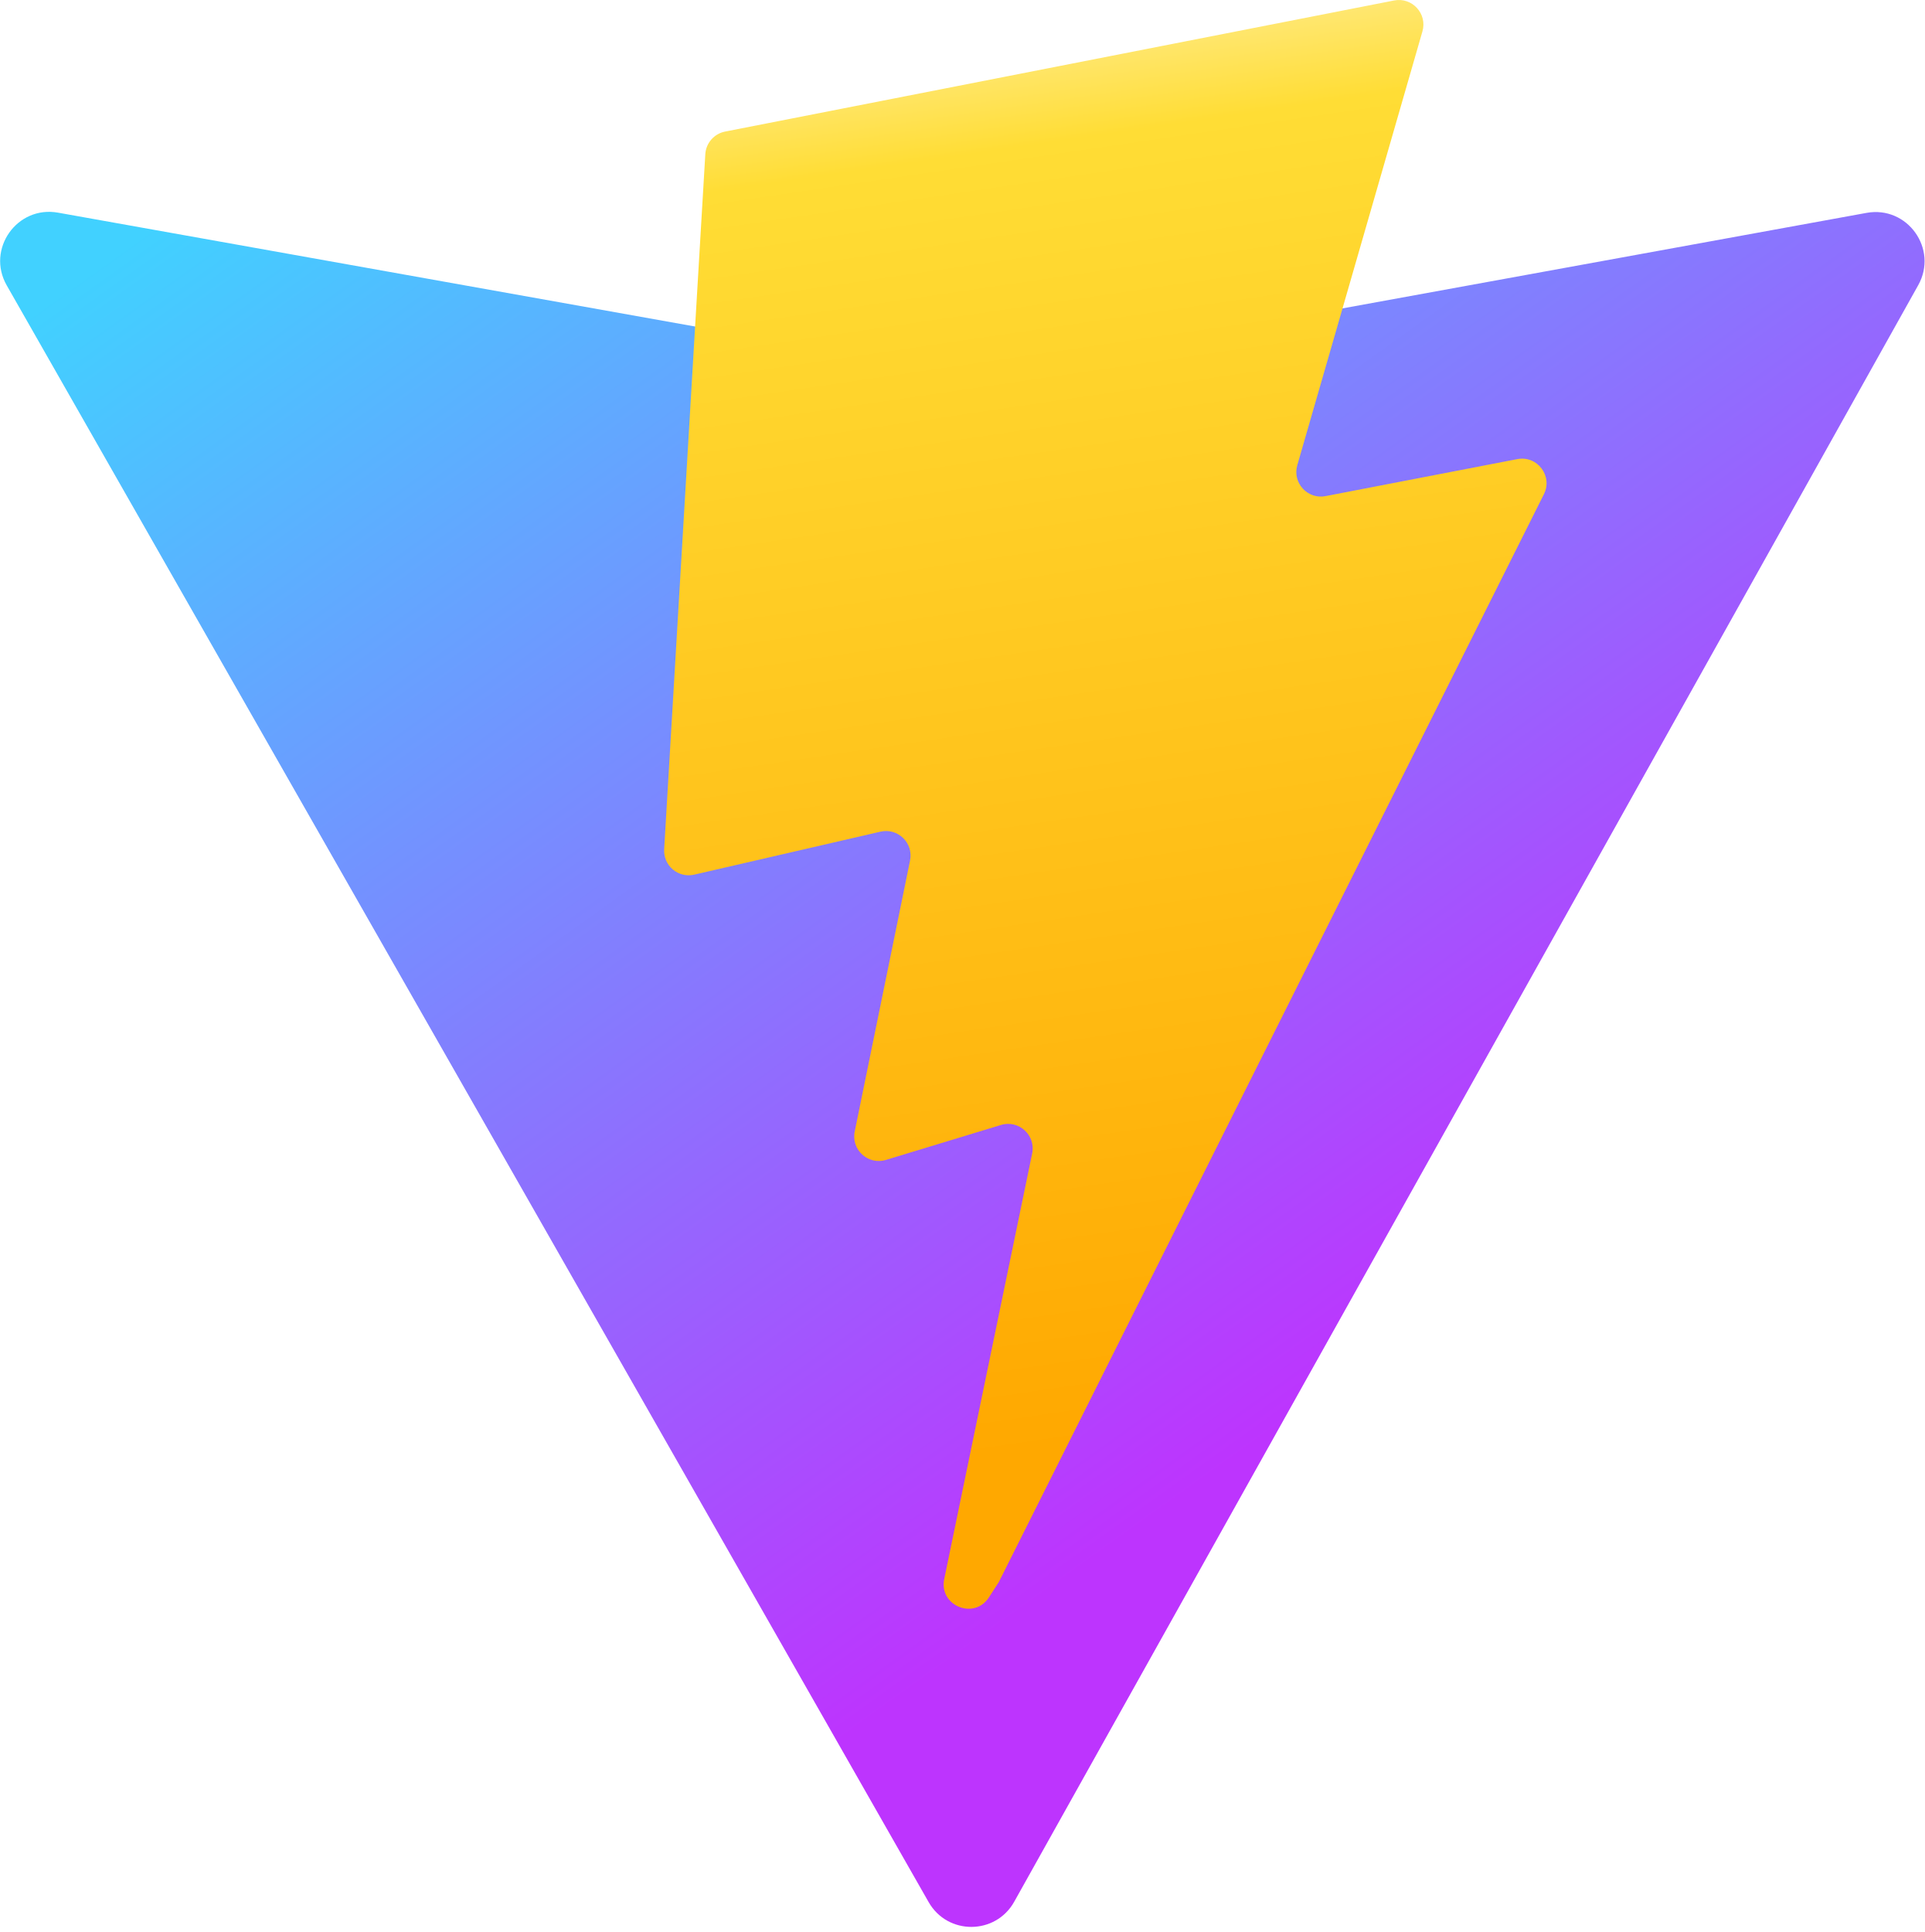
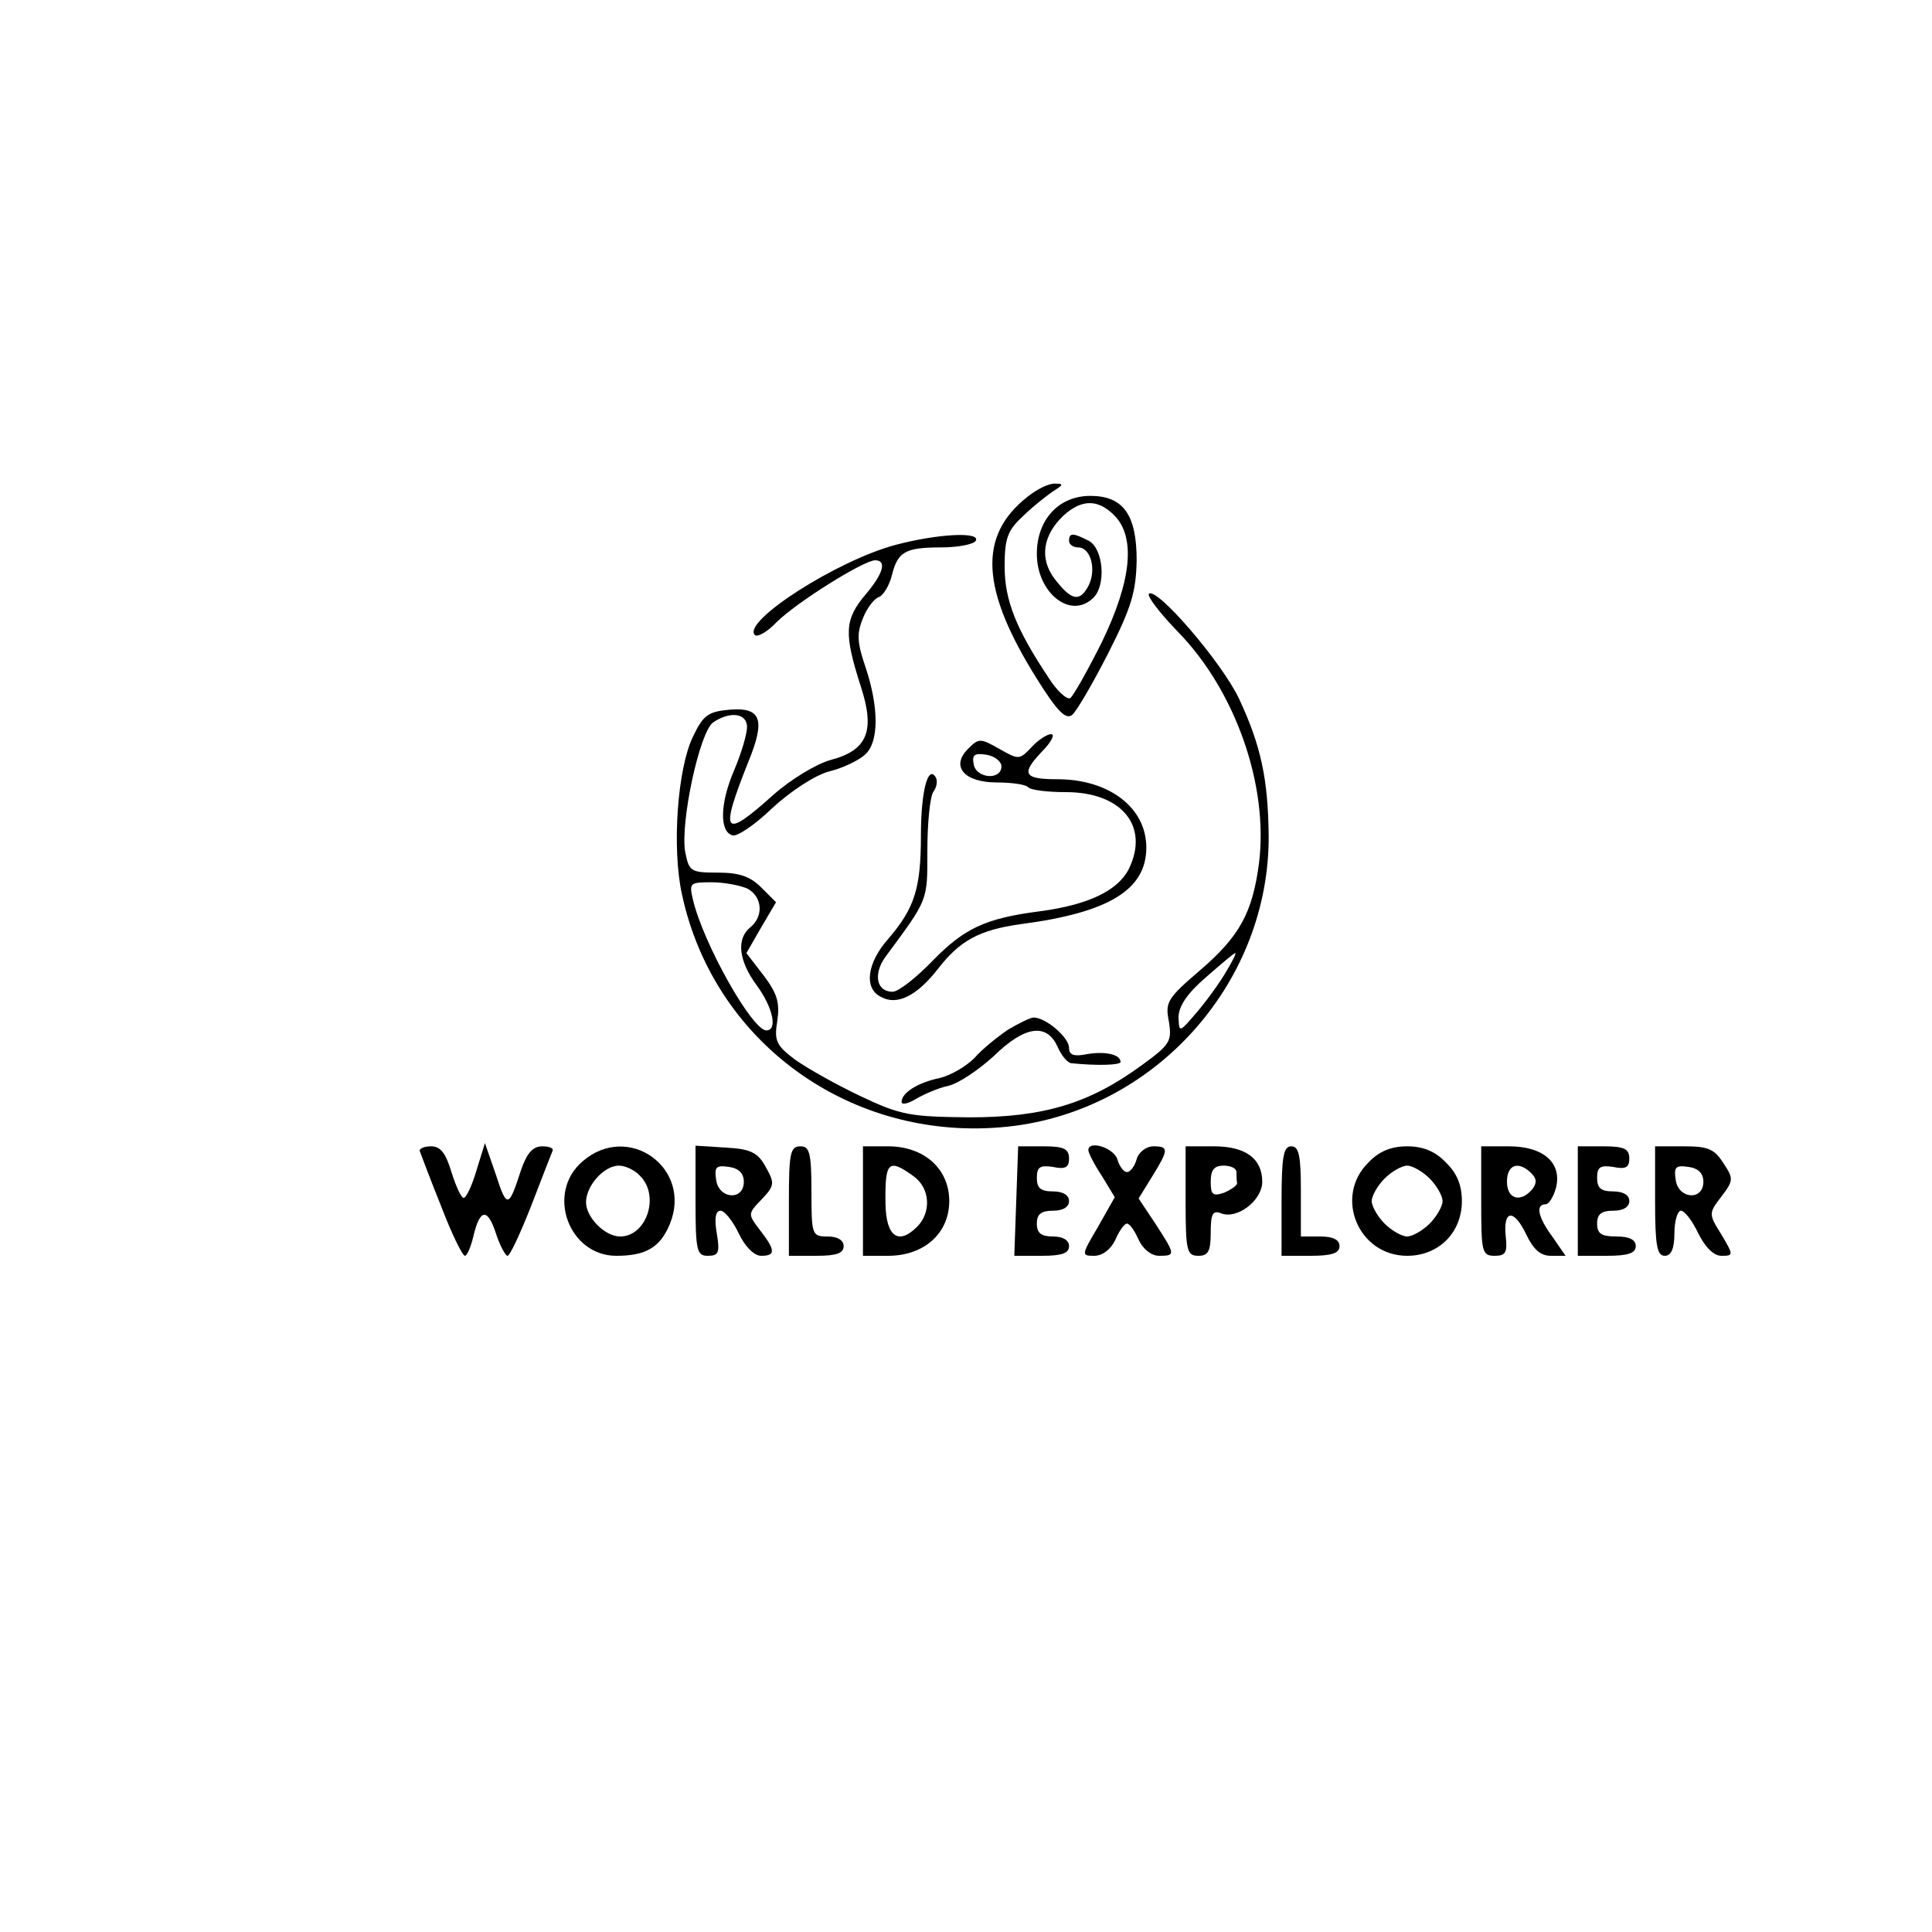
- <svg xmlns="http://www.w3.org/2000/svg" aria-hidden="true" role="img" class="iconify iconify--logos" width="31.88" height="32" preserveAspectRatio="xMidYMid meet" viewBox="0 0 256 257">
-   <defs>
-     <linearGradient id="IconifyId1813088fe1fbc01fb466" x1="-.828%" x2="57.636%" y1="7.652%" y2="78.411%">
-       <stop offset="0%" stop-color="#41D1FF" />
-       <stop offset="100%" stop-color="#BD34FE" />
-     </linearGradient>
-     <linearGradient id="IconifyId1813088fe1fbc01fb467" x1="43.376%" x2="50.316%" y1="2.242%" y2="89.03%">
-       <stop offset="0%" stop-color="#FFEA83" />
-       <stop offset="8.333%" stop-color="#FFDD35" />
-       <stop offset="100%" stop-color="#FFA800" />
-     </linearGradient>
-   </defs>
-   <path fill="url(#IconifyId1813088fe1fbc01fb466)" d="M255.153 37.938L134.897 252.976c-2.483 4.44-8.862 4.466-11.382.048L.875 37.958c-2.746-4.814 1.371-10.646 6.827-9.67l120.385 21.517a6.537 6.537 0 0 0 2.322-.004l117.867-21.483c5.438-.991 9.574 4.796 6.877 9.62Z" />
-   <path fill="url(#IconifyId1813088fe1fbc01fb467)" d="M185.432.063L96.44 17.501a3.268 3.268 0 0 0-2.634 3.014l-5.474 92.456a3.268 3.268 0 0 0 3.997 3.378l24.777-5.718c2.318-.535 4.413 1.507 3.936 3.838l-7.361 36.047c-.495 2.426 1.782 4.5 4.151 3.78l15.304-4.649c2.372-.72 4.652 1.36 4.15 3.788l-11.698 56.621c-.732 3.542 3.979 5.473 5.943 2.437l1.313-2.028l72.516-144.72c1.215-2.423-.88-5.186-3.54-4.672l-25.505 4.922c-2.396.462-4.435-1.77-3.759-4.114l16.646-57.705c.677-2.35-1.37-4.583-3.769-4.113Z" />
+ <svg xmlns="http://www.w3.org/2000/svg" version="1.0" width="300pt" height="300pt" viewBox="0 0 300 300" preserveAspectRatio="xMidYMid meet">
+   <g transform="translate(0,300) scale(0.1,-0.1)" fill="#000000" stroke="none">
+     <path d="M1596 2229 c-78 -61 -73 -144 14 -283 32 -51 45 -64 55 -56 7 6 32 49 56 96 36 71 43 95 44 144 0 71 -21 100 -72 100 -49 0 -83 -37 -83 -90 0 -61 53 -103 88 -68 20 20 15 76 -7 88 -25 13 -31 13 -31 0 0 -5 6 -10 14 -10 20 0 29 -35 16 -60 -14 -26 -27 -22 -53 12 -23 31 -18 67 15 98 28 25 53 25 78 0 34 -34 27 -102 -19 -197 -22 -44 -44 -83 -49 -87 -5 -3 -21 11 -34 32 -50 75 -68 120 -68 172 0 43 4 56 28 78 15 15 37 32 47 39 16 10 17 12 4 12 -9 1 -28 -8 -43 -20z" />
+     <path d="M1391 2154 c-91 -24 -239 -119 -219 -140 4 -4 20 5 34 20 30 30 135 96 153 96 18 0 13 -20 -14 -52 -34 -40 -35 -61 -8 -145 22 -68 10 -98 -47 -113 -22 -6 -62 -30 -90 -55 -77 -69 -83 -61 -38 52 27 66 20 85 -29 81 -33 -3 -41 -8 -57 -42 -24 -49 -33 -173 -17 -245 51 -237 274 -391 518 -359 223 30 394 226 393 450 -1 89 -12 140 -46 213 -27 57 -128 174 -140 163 -3 -4 17 -30 45 -59 89 -91 141 -238 126 -359 -10 -77 -30 -114 -92 -167 -50 -43 -54 -49 -48 -79 5 -31 2 -36 -42 -68 -82 -60 -153 -81 -268 -81 -91 1 -106 3 -169 33 -38 18 -84 44 -102 57 -29 22 -32 29 -27 60 4 28 0 42 -21 70 l-27 35 23 40 23 39 -23 23 c-17 17 -34 23 -67 23 -43 0 -45 2 -51 32 -8 45 22 185 43 201 26 18 53 15 53 -7 0 -11 -9 -41 -20 -67 -22 -51 -23 -95 -3 -101 7 -3 35 16 62 42 28 26 66 51 88 57 21 5 46 17 56 26 22 19 22 73 1 136 -13 38 -14 52 -4 76 6 16 18 31 25 33 7 3 16 18 20 34 9 36 20 43 77 43 26 0 50 5 53 10 9 15 -60 11 -124 -6z m-230 -534 c23 -13 25 -43 4 -60 -22 -18 -18 -52 10 -90 25 -34 33 -70 15 -70 -22 0 -98 135 -114 203 -6 26 -5 27 29 27 20 0 45 -5 56 -10z m744 -127 c-9 -16 -29 -44 -45 -63 -29 -34 -29 -34 -30 -10 0 17 13 37 42 62 24 21 44 38 46 38 2 0 -4 -12 -13 -27z" />
+     <path d="M1602 1840 c-19 -20 -20 -20 -50 -3 -30 17 -32 17 -49 0 -27 -27 -6 -52 45 -52 22 0 44 -3 48 -7 4 -5 31 -8 59 -8 87 0 130 -53 98 -119 -17 -34 -63 -56 -138 -66 -86 -11 -118 -27 -167 -77 -25 -26 -53 -48 -62 -48 -25 0 -30 27 -12 53 68 92 66 87 66 166 0 42 4 83 9 91 6 8 7 18 4 23 -12 20 -23 -22 -23 -90 0 -83 -10 -113 -50 -160 -34 -38 -39 -78 -12 -91 25 -14 56 2 88 43 34 44 64 61 129 70 138 18 195 54 195 119 0 62 -58 106 -138 106 -52 0 -57 8 -25 42 15 15 22 28 15 28 -6 0 -20 -9 -30 -20z m-47 -30 c0 -22 -39 -19 -43 3 -3 15 1 18 20 15 12 -2 23 -10 23 -18z" />
+     <path d="M1565 1401 c-16 -11 -40 -30 -52 -44 -13 -13 -37 -27 -54 -31 -34 -7 -59 -23 -59 -37 0 -5 10 -3 23 5 12 7 35 17 50 20 16 4 47 25 70 46 48 47 82 52 99 15 6 -14 16 -26 22 -26 39 -4 76 -3 76 2 0 12 -25 17 -53 12 -20 -4 -27 -1 -27 10 0 16 -36 47 -55 47 -5 0 -23 -9 -40 -19z" />
+     <path d="M652 1212 c2 -5 16 -43 33 -85 16 -42 33 -77 37 -77 3 0 9 13 13 30 10 43 22 45 35 5 6 -19 15 -35 18 -35 4 0 20 35 37 78 16 42 31 80 33 85 2 4 -5 7 -16 7 -15 0 -24 -11 -33 -37 -19 -59 -22 -60 -39 -7 l-17 49 -13 -42 c-7 -24 -16 -43 -20 -43 -4 0 -12 18 -19 40 -9 30 -17 40 -32 40 -11 0 -19 -4 -17 -8z" />
+     <path d="M905 1197 c-58 -49 -22 -147 52 -147 46 0 68 13 83 49 36 87 -64 159 -135 98z m89 -23 c31 -31 10 -94 -31 -94 -24 0 -53 30 -53 53 0 26 28 57 51 57 10 0 25 -7 33 -16z" />
+     <path d="M1080 1136 c0 -78 2 -86 19 -86 17 0 19 5 14 35 -4 23 -2 35 6 35 6 0 19 -16 28 -35 10 -21 24 -35 35 -35 23 0 22 9 -2 40 -19 25 -19 25 3 48 20 21 20 25 6 50 -12 22 -23 28 -62 30 l-47 3 0 -85z m75 29 c0 -30 -39 -27 -43 3 -3 20 0 23 20 20 15 -2 23 -10 23 -23z" />
+     <path d="M1225 1135 l0 -85 43 0 c31 0 42 4 42 15 0 9 -9 15 -25 15 -24 0 -25 2 -25 70 0 60 -3 70 -17 70 -16 0 -18 -11 -18 -85z" />
+     <path d="M1340 1135 l0 -85 39 0 c56 0 95 35 95 85 0 50 -39 85 -95 85 l-39 0 0 -85z m78 39 c26 -18 29 -56 6 -79 -29 -29 -48 -15 -49 35 -1 66 4 72 43 44z" />
+     <path d="M1578 1135 l-3 -85 43 0 c31 0 42 4 42 15 0 9 -9 15 -25 15 -18 0 -25 5 -25 20 0 15 7 20 25 20 16 0 25 6 25 15 0 9 -9 15 -25 15 -19 0 -25 5 -25 21 0 17 5 20 25 17 19 -4 25 -1 25 13 0 15 -8 19 -39 19 l-40 0 -3 -85z" />
+     <path d="M1690 1214 c0 -4 9 -22 21 -40 l20 -33 -26 -46 c-26 -44 -26 -45 -6 -45 13 0 26 10 33 25 6 14 14 25 18 25 4 0 12 -11 18 -25 7 -15 20 -25 32 -25 26 0 25 2 -6 50 l-26 39 21 34 c26 42 26 47 2 47 -11 0 -23 -9 -26 -20 -3 -11 -10 -20 -15 -20 -5 0 -12 9 -15 20 -6 18 -45 30 -45 14z" />
+     <path d="M1841 1135 c0 -78 2 -85 20 -85 15 0 19 7 19 36 0 29 3 35 16 30 25 -10 64 20 64 49 0 36 -26 55 -75 55 l-44 0 0 -85z m79 45 c0 -5 0 -13 1 -17 0 -4 -9 -10 -20 -15 -18 -6 -21 -3 -21 17 0 18 5 25 20 25 11 0 20 -4 20 -10z" />
+     <path d="M1990 1135 l0 -85 45 0 c33 0 45 4 45 15 0 10 -10 15 -30 15 l-30 0 0 70 c0 56 -3 70 -15 70 -12 0 -15 -16 -15 -85z" />
+     <path d="M2125 1195 c-54 -53 -16 -145 60 -145 49 0 85 36 85 85 0 25 -8 44 -25 60 -16 17 -35 25 -60 25 -25 0 -44 -8 -60 -25z m95 -25 c11 -11 20 -27 20 -35 0 -8 -9 -24 -20 -35 -11 -11 -27 -20 -35 -20 -8 0 -24 9 -35 20 -11 11 -20 27 -20 35 0 8 9 24 20 35 11 11 27 20 35 20 8 0 24 -9 35 -20z" />
+     <path d="M2300 1135 c0 -79 1 -85 21 -85 17 0 20 5 17 31 -4 41 13 42 32 2 11 -23 22 -33 38 -33 l23 0 -20 29 c-23 31 -27 51 -11 51 5 0 12 11 16 25 10 39 -19 65 -73 65 l-43 0 0 -85z m78 43 c8 -8 9 -15 1 -25 -18 -21 -39 -15 -39 12 0 27 18 33 38 13z" />
+     <path d="M2450 1135 l0 -85 45 0 c33 0 45 4 45 15 0 10 -10 15 -30 15 -23 0 -30 4 -30 20 0 15 7 20 25 20 16 0 25 6 25 15 0 9 -9 15 -25 15 -19 0 -25 5 -25 21 0 17 5 20 25 17 19 -4 25 -1 25 13 0 15 -8 19 -40 19 l-40 0 0 -85z" />
+     <path d="M2570 1135 c0 -69 3 -85 15 -85 10 0 15 11 15 35 0 19 5 35 10 35 6 0 18 -16 27 -35 11 -22 24 -35 36 -35 19 0 19 1 0 33 -20 32 -20 33 0 59 19 25 19 28 3 52 -14 22 -24 26 -61 26 l-45 0 0 -85z m75 30 c0 -30 -39 -27 -43 3 -3 20 0 23 20 20 15 -2 23 -10 23 -23z" />
+   </g>
</svg>
